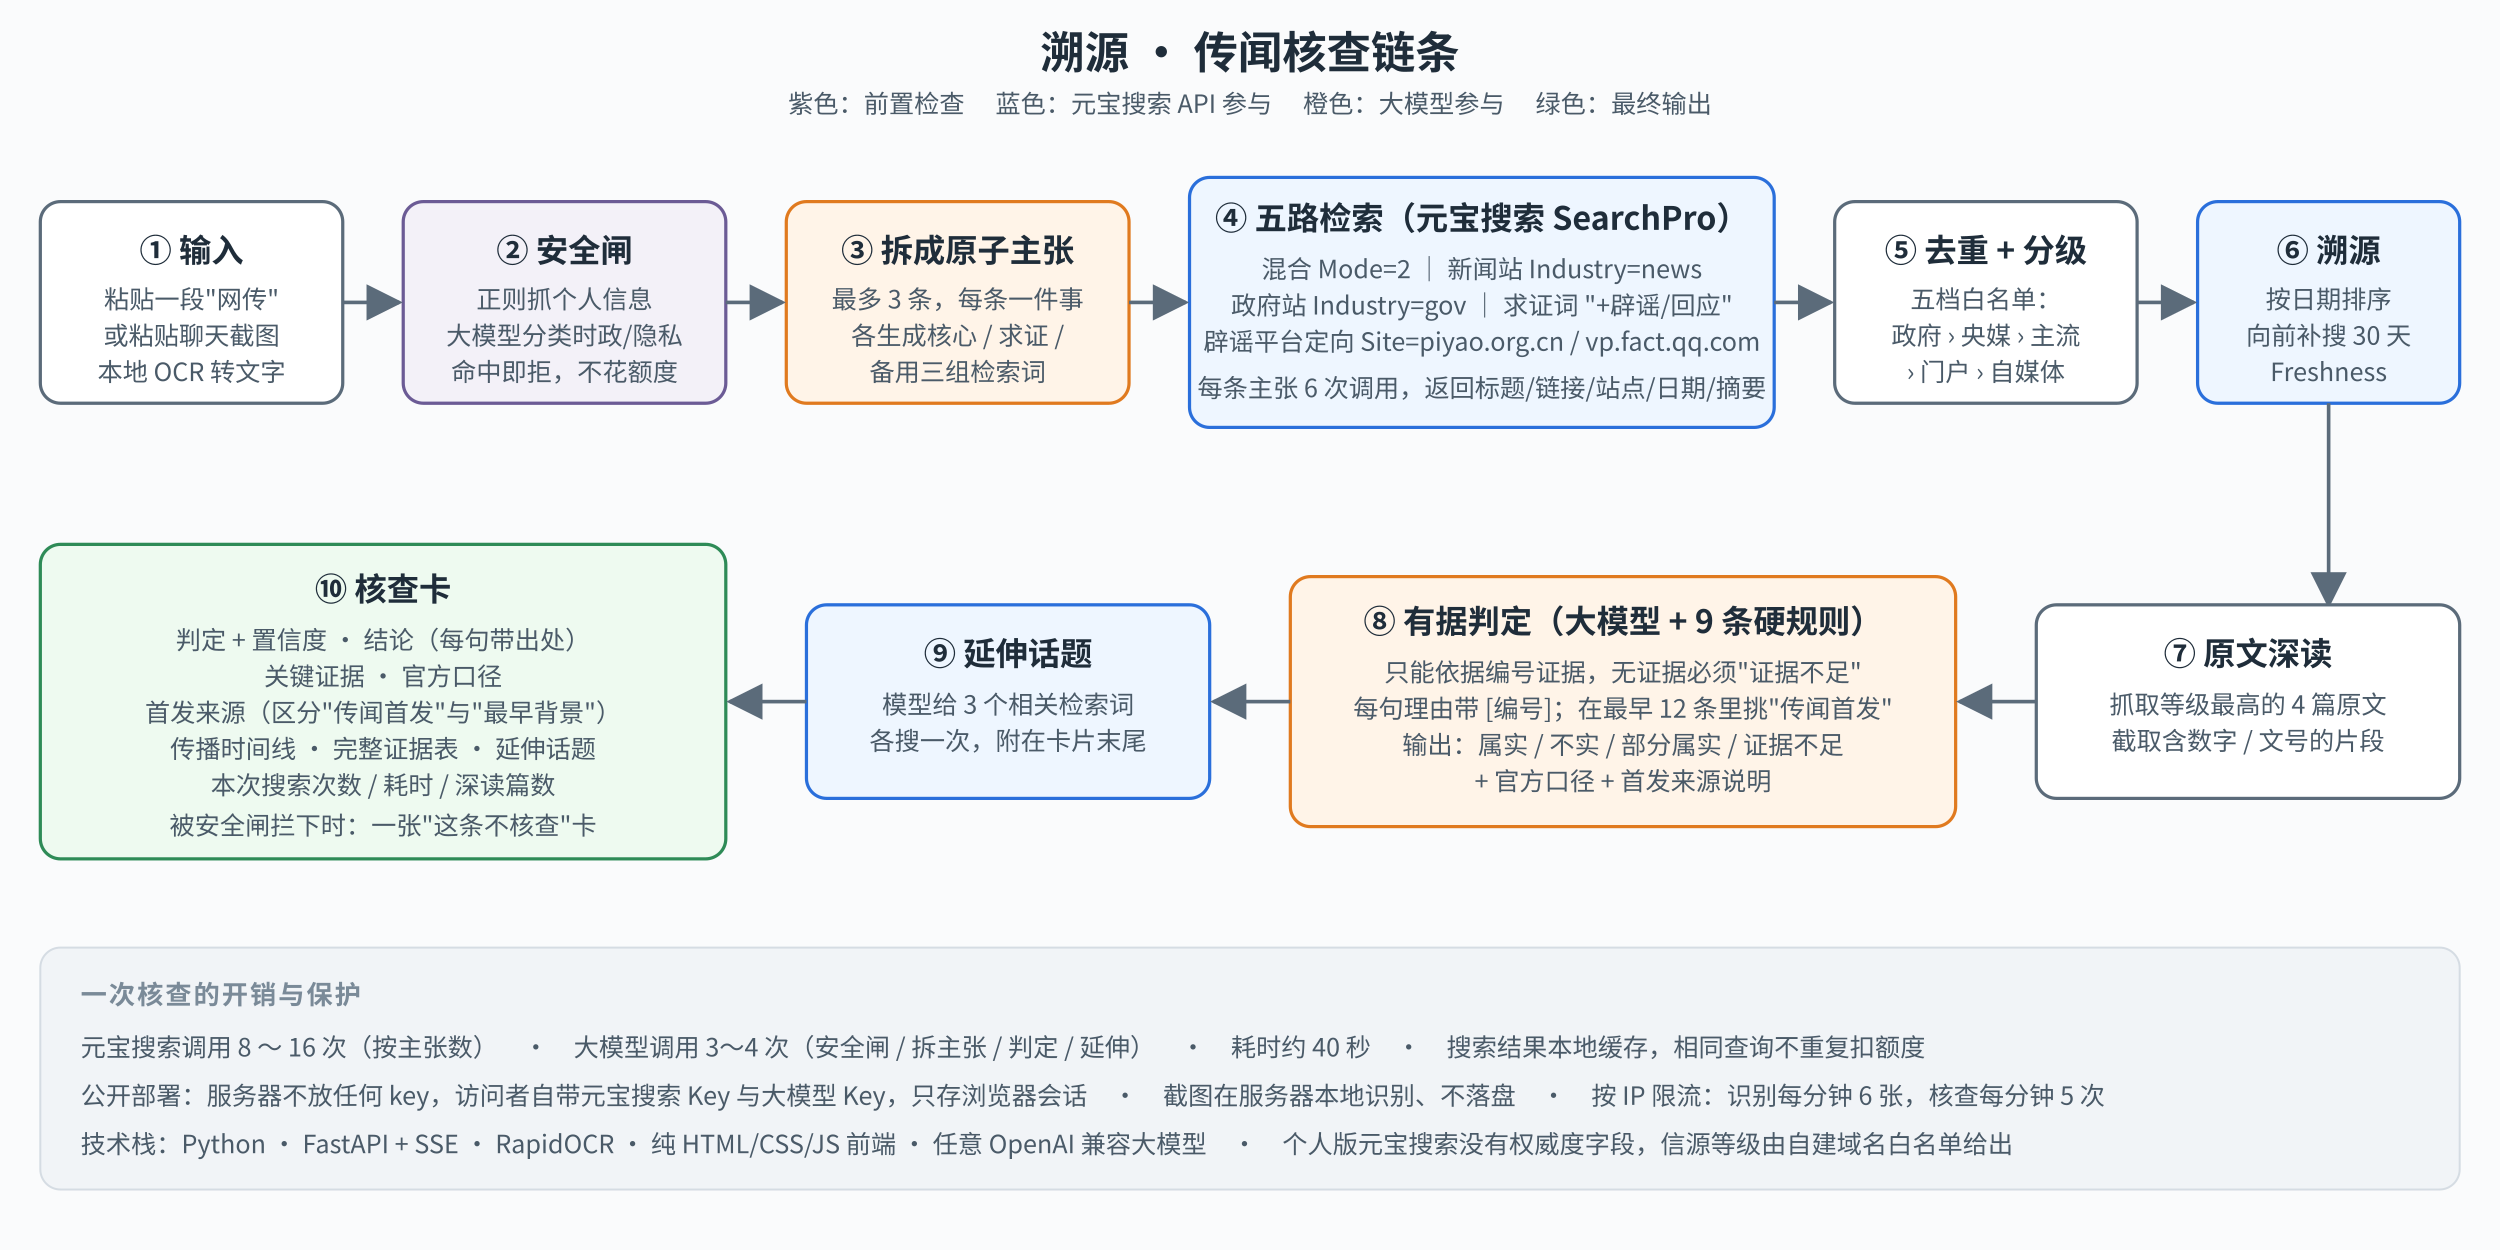
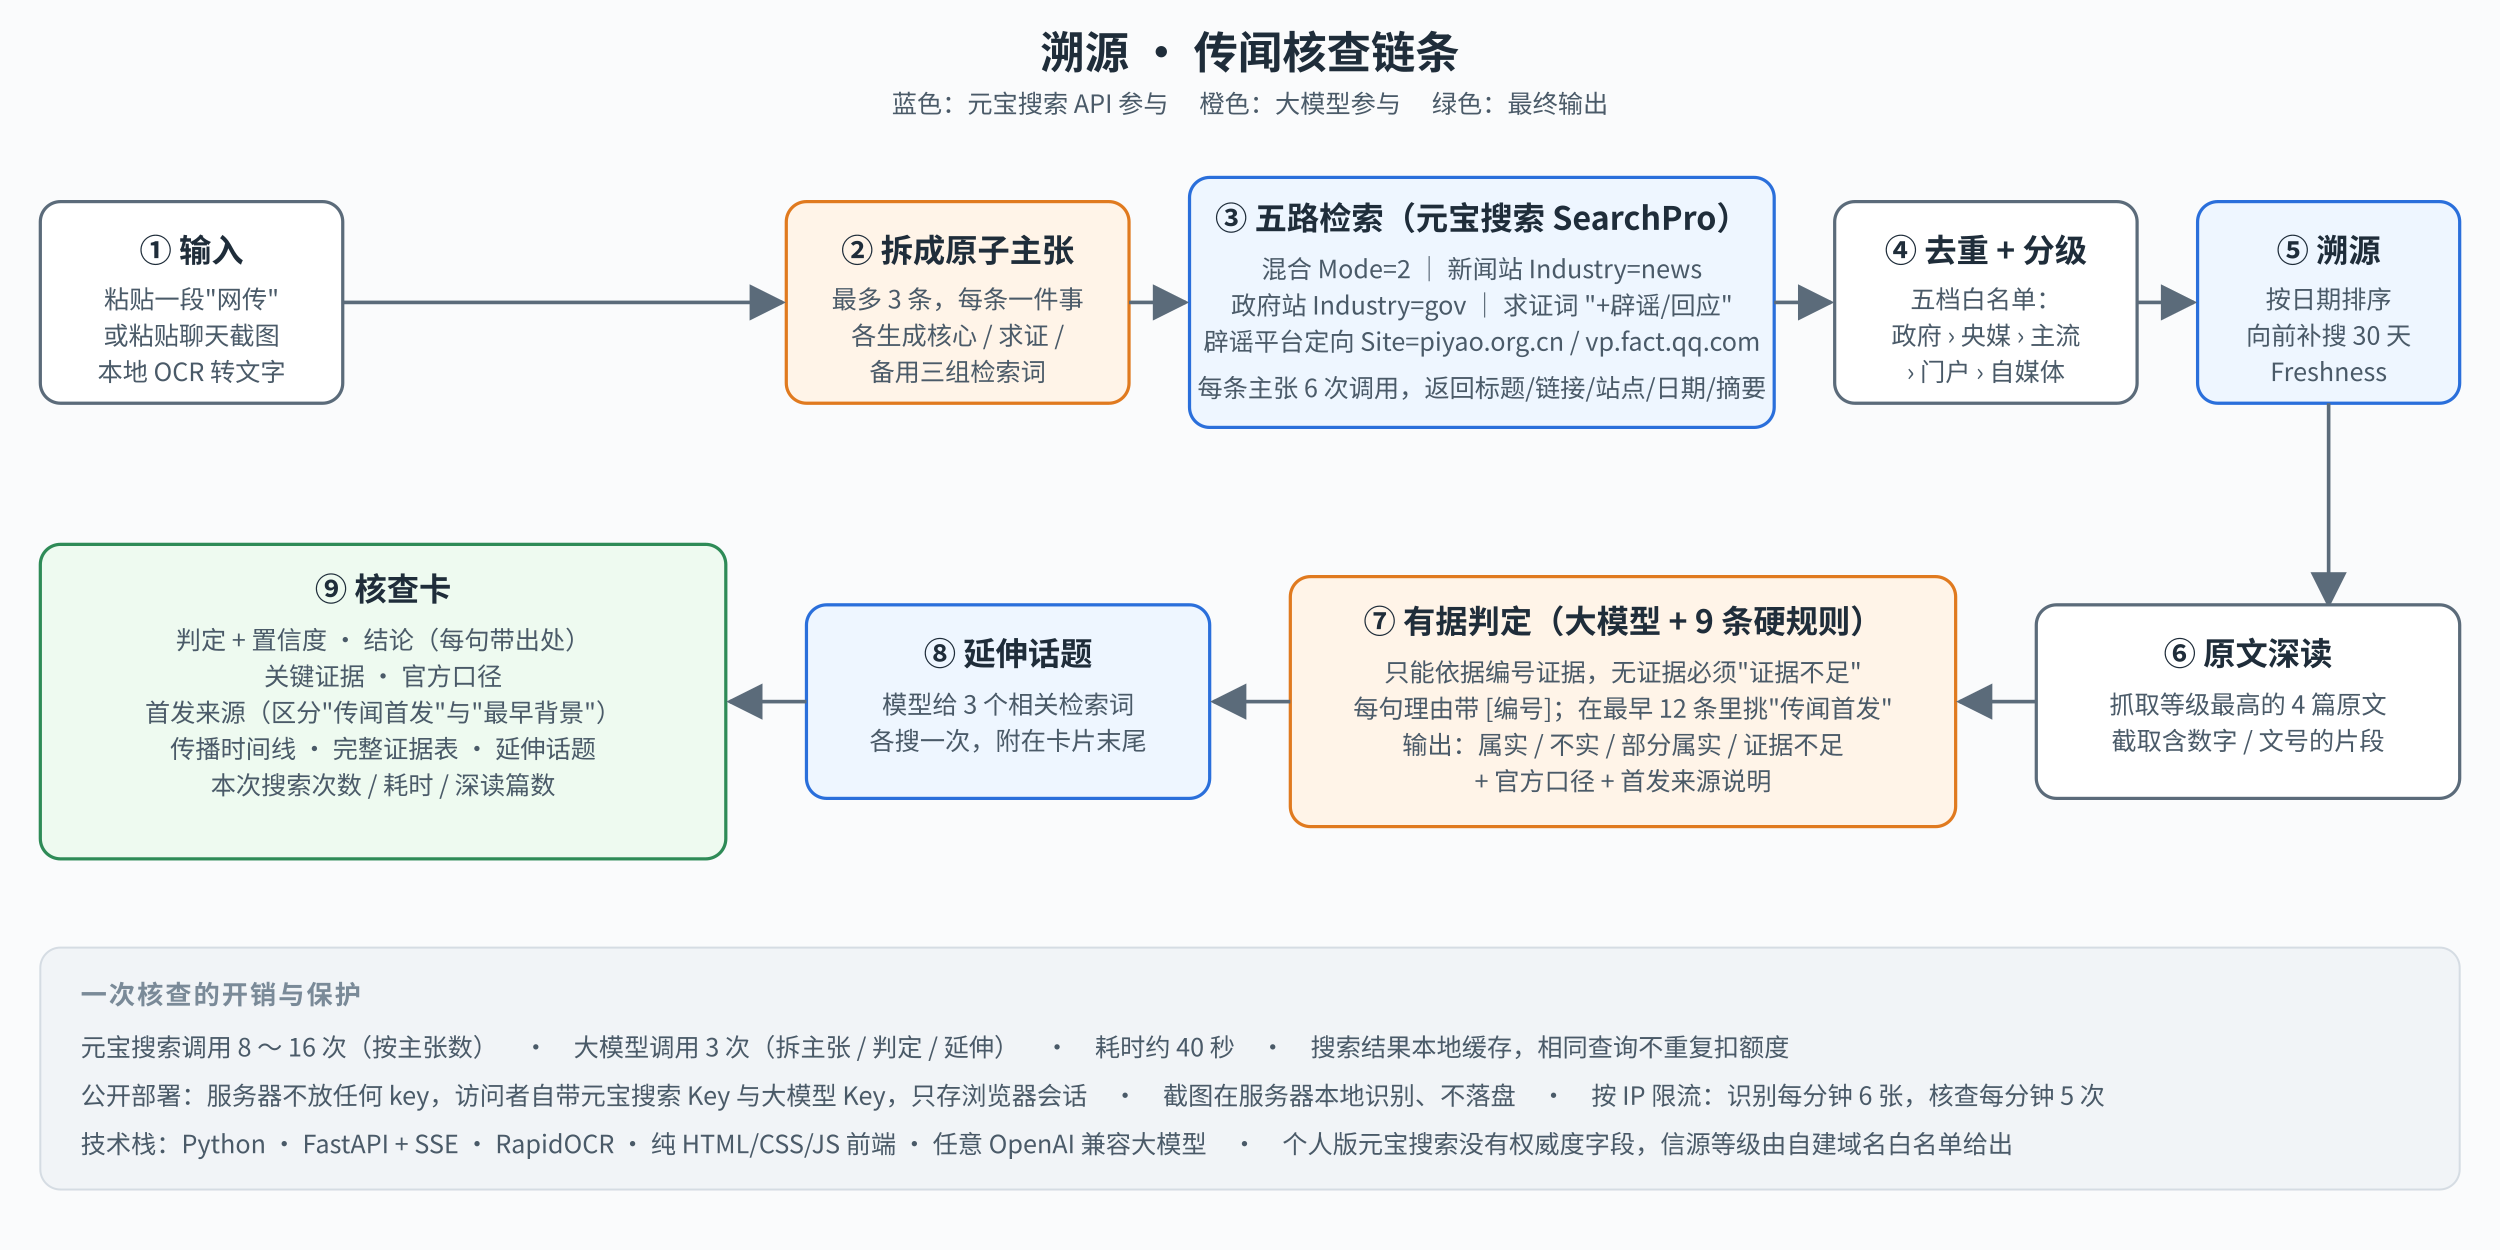
<svg xmlns="http://www.w3.org/2000/svg" width="1240" height="620" viewBox="0 0 1240 620" font-family="PingFang SC, Microsoft YaHei, Noto Sans CJK SC, sans-serif">
  <defs>
    <marker id="arr" markerWidth="10" markerHeight="10" refX="9" refY="5" orient="auto">
      <path d="M0,0 L10,5 L0,10 z" fill="#5b6b7a" />
    </marker>
    <style>
      .box{fill:#ffffff;stroke:#5b6b7a;stroke-width:1.6;rx:10}
      .title{font-size:16px;font-weight:700;fill:#1f2d3a}
      .sub{font-size:12.5px;fill:#4a5a68}
      .lane{font-size:13px;fill:#7a8a98;font-weight:600;letter-spacing:1px}
      .arrow{stroke:#5b6b7a;stroke-width:1.8;fill:none;marker-end:url(#arr)}
      .api{fill:#eef6ff;stroke:#2a6fdb}
      .llm{fill:#fff4e8;stroke:#e07a1f}
      .out{fill:#eefaf0;stroke:#2e8b57}
      .gate{fill:#f3f1f8;stroke:#6b5b95}
    </style>
  </defs>
  <rect width="1240" height="620" fill="#fafbfc" />
  <text x="620" y="34" text-anchor="middle" font-size="22" font-weight="700" fill="#1f2d3a">溯源 · 传闻核查链条</text>
-   <text x="620" y="56" text-anchor="middle" class="sub">紫色：前置检查 　蓝色：元宝搜索 API 参与 　橙色：大模型参与 　绿色：最终输出</text>
+   <text x="620" y="56" text-anchor="middle" class="sub">蓝色：元宝搜索 API 参与 　橙色：大模型参与 　绿色：最终输出</text>
  <rect x="20" y="100" width="150" height="100" class="box" />
  <text x="95" y="130" text-anchor="middle" class="title">① 输入</text>
  <text x="95" y="153" text-anchor="middle" class="sub">粘贴一段"网传"</text>
  <text x="95" y="171" text-anchor="middle" class="sub">或粘贴聊天截图</text>
  <text x="95" y="189" text-anchor="middle" class="sub">本地 OCR 转文字</text>
-   <rect x="200" y="100" width="160" height="100" class="box gate" />
-   <text x="280" y="130" text-anchor="middle" class="title">② 安全闸</text>
-   <text x="280" y="153" text-anchor="middle" class="sub">正则抓个人信息</text>
-   <text x="280" y="171" text-anchor="middle" class="sub">大模型分类时政/隐私</text>
-   <text x="280" y="189" text-anchor="middle" class="sub">命中即拒，不花额度</text>
  <rect x="390" y="100" width="170" height="100" class="box llm" />
-   <text x="475" y="130" text-anchor="middle" class="title">③ 拆成原子主张</text>
+   <text x="475" y="130" text-anchor="middle" class="title">② 拆成原子主张</text>
  <text x="475" y="153" text-anchor="middle" class="sub">最多 3 条，每条一件事</text>
  <text x="475" y="171" text-anchor="middle" class="sub">各生成核心 / 求证 /</text>
  <text x="475" y="189" text-anchor="middle" class="sub">备用三组检索词</text>
  <rect x="590" y="88" width="290" height="124" class="box api" />
-   <text x="735" y="114" text-anchor="middle" class="title">④ 五路检索（元宝搜索 SearchPro）</text>
+   <text x="735" y="114" text-anchor="middle" class="title">③ 五路检索（元宝搜索 SearchPro）</text>
  <text x="735" y="138" text-anchor="middle" class="sub">混合 Mode=2 ｜ 新闻站 Industry=news</text>
  <text x="735" y="156" text-anchor="middle" class="sub">政府站 Industry=gov ｜ 求证词 "+辟谣/回应"</text>
  <text x="735" y="174" text-anchor="middle" class="sub">辟谣平台定向 Site=piyao.org.cn / vp.fact.qq.com</text>
  <text x="735" y="197" text-anchor="middle" class="sub" fill="#2a6fdb">每条主张 6 次调用，返回标题/链接/站点/日期/摘要</text>
  <rect x="910" y="100" width="150" height="100" class="box" />
-   <text x="985" y="130" text-anchor="middle" class="title">⑤ 去重 + 分级</text>
+   <text x="985" y="130" text-anchor="middle" class="title">④ 去重 + 分级</text>
  <text x="985" y="153" text-anchor="middle" class="sub">五档白名单：</text>
  <text x="985" y="171" text-anchor="middle" class="sub">政府 › 央媒 › 主流</text>
  <text x="985" y="189" text-anchor="middle" class="sub">› 门户 › 自媒体</text>
  <rect x="1090" y="100" width="130" height="100" class="box api" />
-   <text x="1155" y="130" text-anchor="middle" class="title">⑥ 溯源</text>
+   <text x="1155" y="130" text-anchor="middle" class="title">⑤ 溯源</text>
  <text x="1155" y="153" text-anchor="middle" class="sub">按日期排序</text>
  <text x="1155" y="171" text-anchor="middle" class="sub">向前补搜 30 天</text>
  <text x="1155" y="189" text-anchor="middle" class="sub">Freshness</text>
-   <path d="M170,150 L198,150" class="arrow" />
-   <path d="M360,150 L388,150" class="arrow" />
+   <path d="M170,150 L388,150" class="arrow" />
  <path d="M560,150 L588,150" class="arrow" />
  <path d="M880,150 L908,150" class="arrow" />
  <path d="M1060,150 L1088,150" class="arrow" />
  <path d="M1155,200 L1155,300" class="arrow" />
  <rect x="1010" y="300" width="210" height="96" class="box" />
-   <text x="1115" y="330" text-anchor="middle" class="title">⑦ 原文深读</text>
+   <text x="1115" y="330" text-anchor="middle" class="title">⑥ 原文深读</text>
  <text x="1115" y="354" text-anchor="middle" class="sub">抓取等级最高的 4 篇原文</text>
  <text x="1115" y="372" text-anchor="middle" class="sub">截取含数字 / 文号的片段</text>
  <rect x="640" y="286" width="330" height="124" class="box llm" />
-   <text x="805" y="314" text-anchor="middle" class="title">⑧ 有据判定（大模型 + 9 条硬规则）</text>
+   <text x="805" y="314" text-anchor="middle" class="title">⑦ 有据判定（大模型 + 9 条硬规则）</text>
  <text x="805" y="338" text-anchor="middle" class="sub">只能依据编号证据，无证据必须"证据不足"</text>
  <text x="805" y="356" text-anchor="middle" class="sub">每句理由带 [编号]；在最早 12 条里挑"传闻首发"</text>
  <text x="805" y="374" text-anchor="middle" class="sub">输出：属实 / 不实 / 部分属实 / 证据不足</text>
  <text x="805" y="392" text-anchor="middle" class="sub">+ 官方口径 + 首发来源说明</text>
  <rect x="400" y="300" width="200" height="96" class="box api" />
-   <text x="500" y="330" text-anchor="middle" class="title">⑨ 延伸话题</text>
+   <text x="500" y="330" text-anchor="middle" class="title">⑧ 延伸话题</text>
  <text x="500" y="354" text-anchor="middle" class="sub">模型给 3 个相关检索词</text>
  <text x="500" y="372" text-anchor="middle" class="sub">各搜一次，附在卡片末尾</text>
  <rect x="20" y="270" width="340" height="156" class="box out" />
-   <text x="190" y="298" text-anchor="middle" class="title">⑩ 核查卡</text>
+   <text x="190" y="298" text-anchor="middle" class="title">⑨ 核查卡</text>
  <text x="190" y="322" text-anchor="middle" class="sub">判定 + 置信度 · 结论（每句带出处）</text>
  <text x="190" y="340" text-anchor="middle" class="sub">关键证据 · 官方口径</text>
  <text x="190" y="358" text-anchor="middle" class="sub">首发来源（区分"传闻首发"与"最早背景"）</text>
  <text x="190" y="376" text-anchor="middle" class="sub">传播时间线 · 完整证据表 · 延伸话题</text>
  <text x="190" y="394" text-anchor="middle" class="sub">本次搜索次数 / 耗时 / 深读篇数</text>
-   <text x="190" y="414" text-anchor="middle" class="sub" fill="#6b5b95">被安全闸拦下时：一张"这条不核查"卡</text>
  <path d="M1010,348 L972,348" class="arrow" />
  <path d="M640,348 L602,348" class="arrow" />
  <path d="M400,348 L362,348" class="arrow" />
  <rect x="20" y="470" width="1200" height="120" rx="10" fill="#f1f4f7" stroke="#d5dce3" />
  <text x="40" y="498" class="lane">一次核查的开销与保护</text>
-   <text x="40" y="524" class="sub">元宝搜索调用 8 ～ 16 次（按主张数）　·　大模型调用 3～4 次（安全闸 / 拆主张 / 判定 / 延伸）　·　耗时约 40 秒　·　搜索结果本地缓存，相同查询不重复扣额度</text>
+   <text x="40" y="524" class="sub">元宝搜索调用 8 ～ 16 次（按主张数）　·　大模型调用 3 次（拆主张 / 判定 / 延伸）　·　耗时约 40 秒　·　搜索结果本地缓存，相同查询不重复扣额度</text>
  <text x="40" y="548" class="sub">公开部署：服务器不放任何 key，访问者自带元宝搜索 Key 与大模型 Key，只存浏览器会话　·　截图在服务器本地识别、不落盘　·　按 IP 限流：识别每分钟 6 张，核查每分钟 5 次</text>
  <text x="40" y="572" class="sub">技术栈：Python · FastAPI + SSE · RapidOCR · 纯 HTML/CSS/JS 前端 · 任意 OpenAI 兼容大模型　·　个人版元宝搜索没有权威度字段，信源等级由自建域名白名单给出</text>
</svg>
